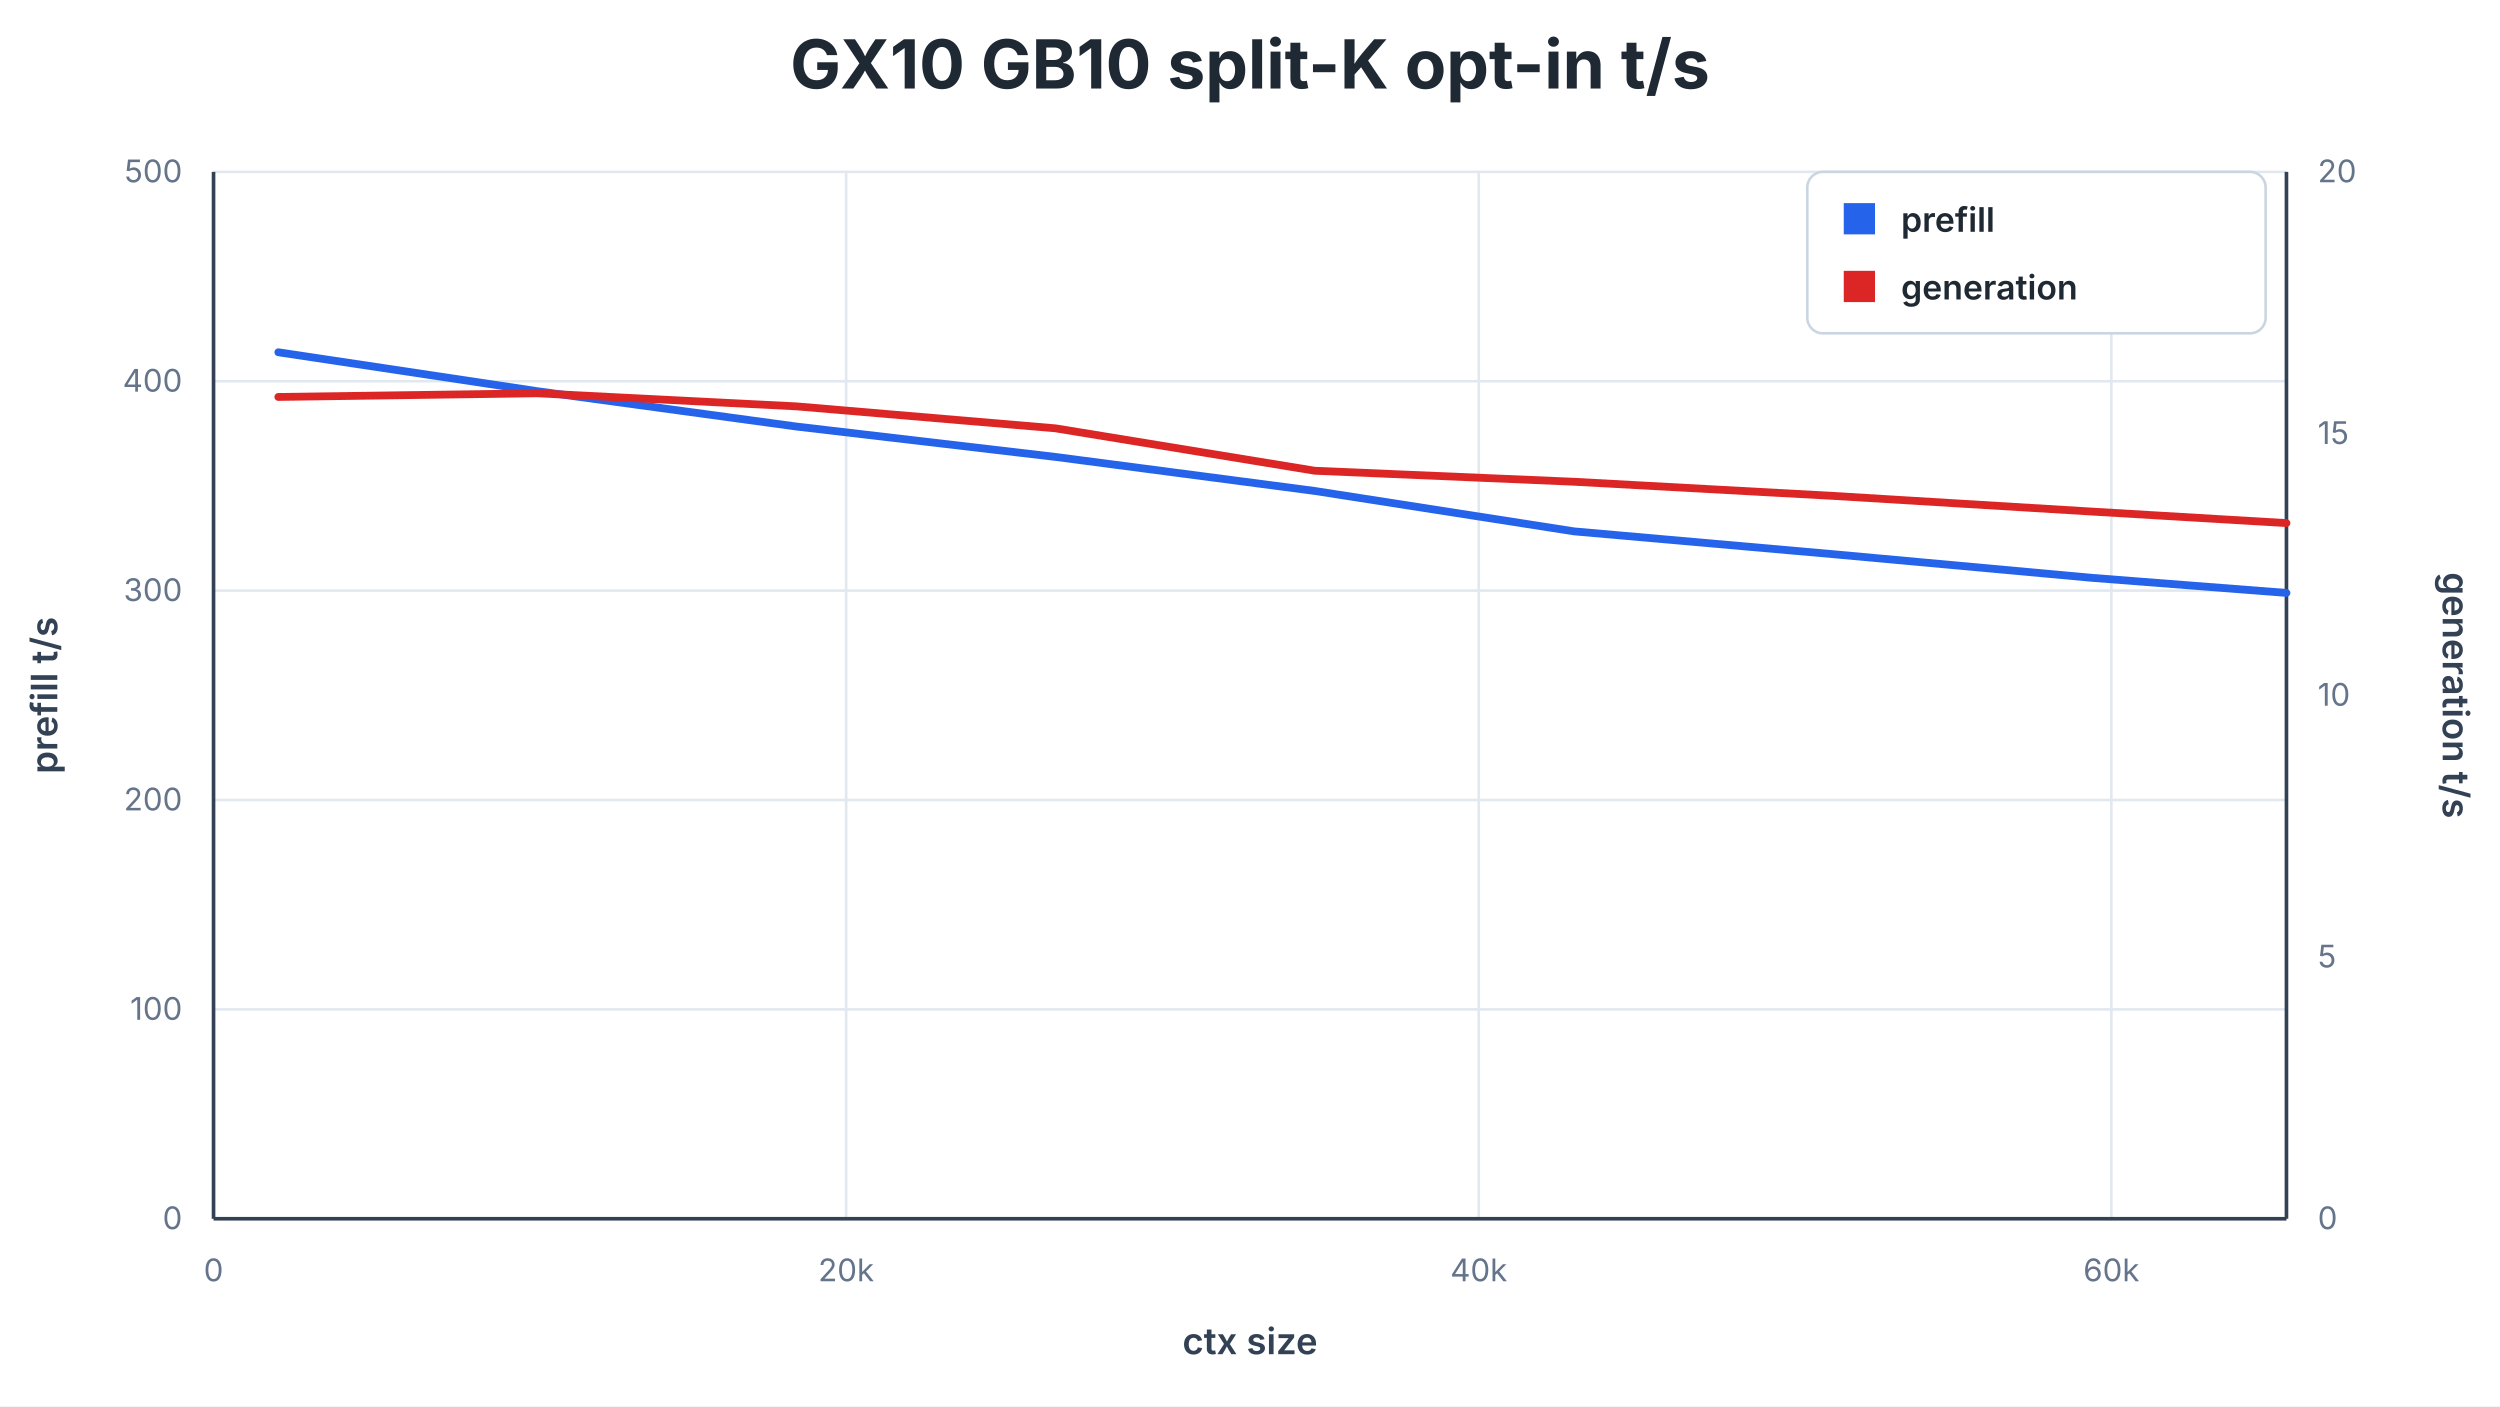
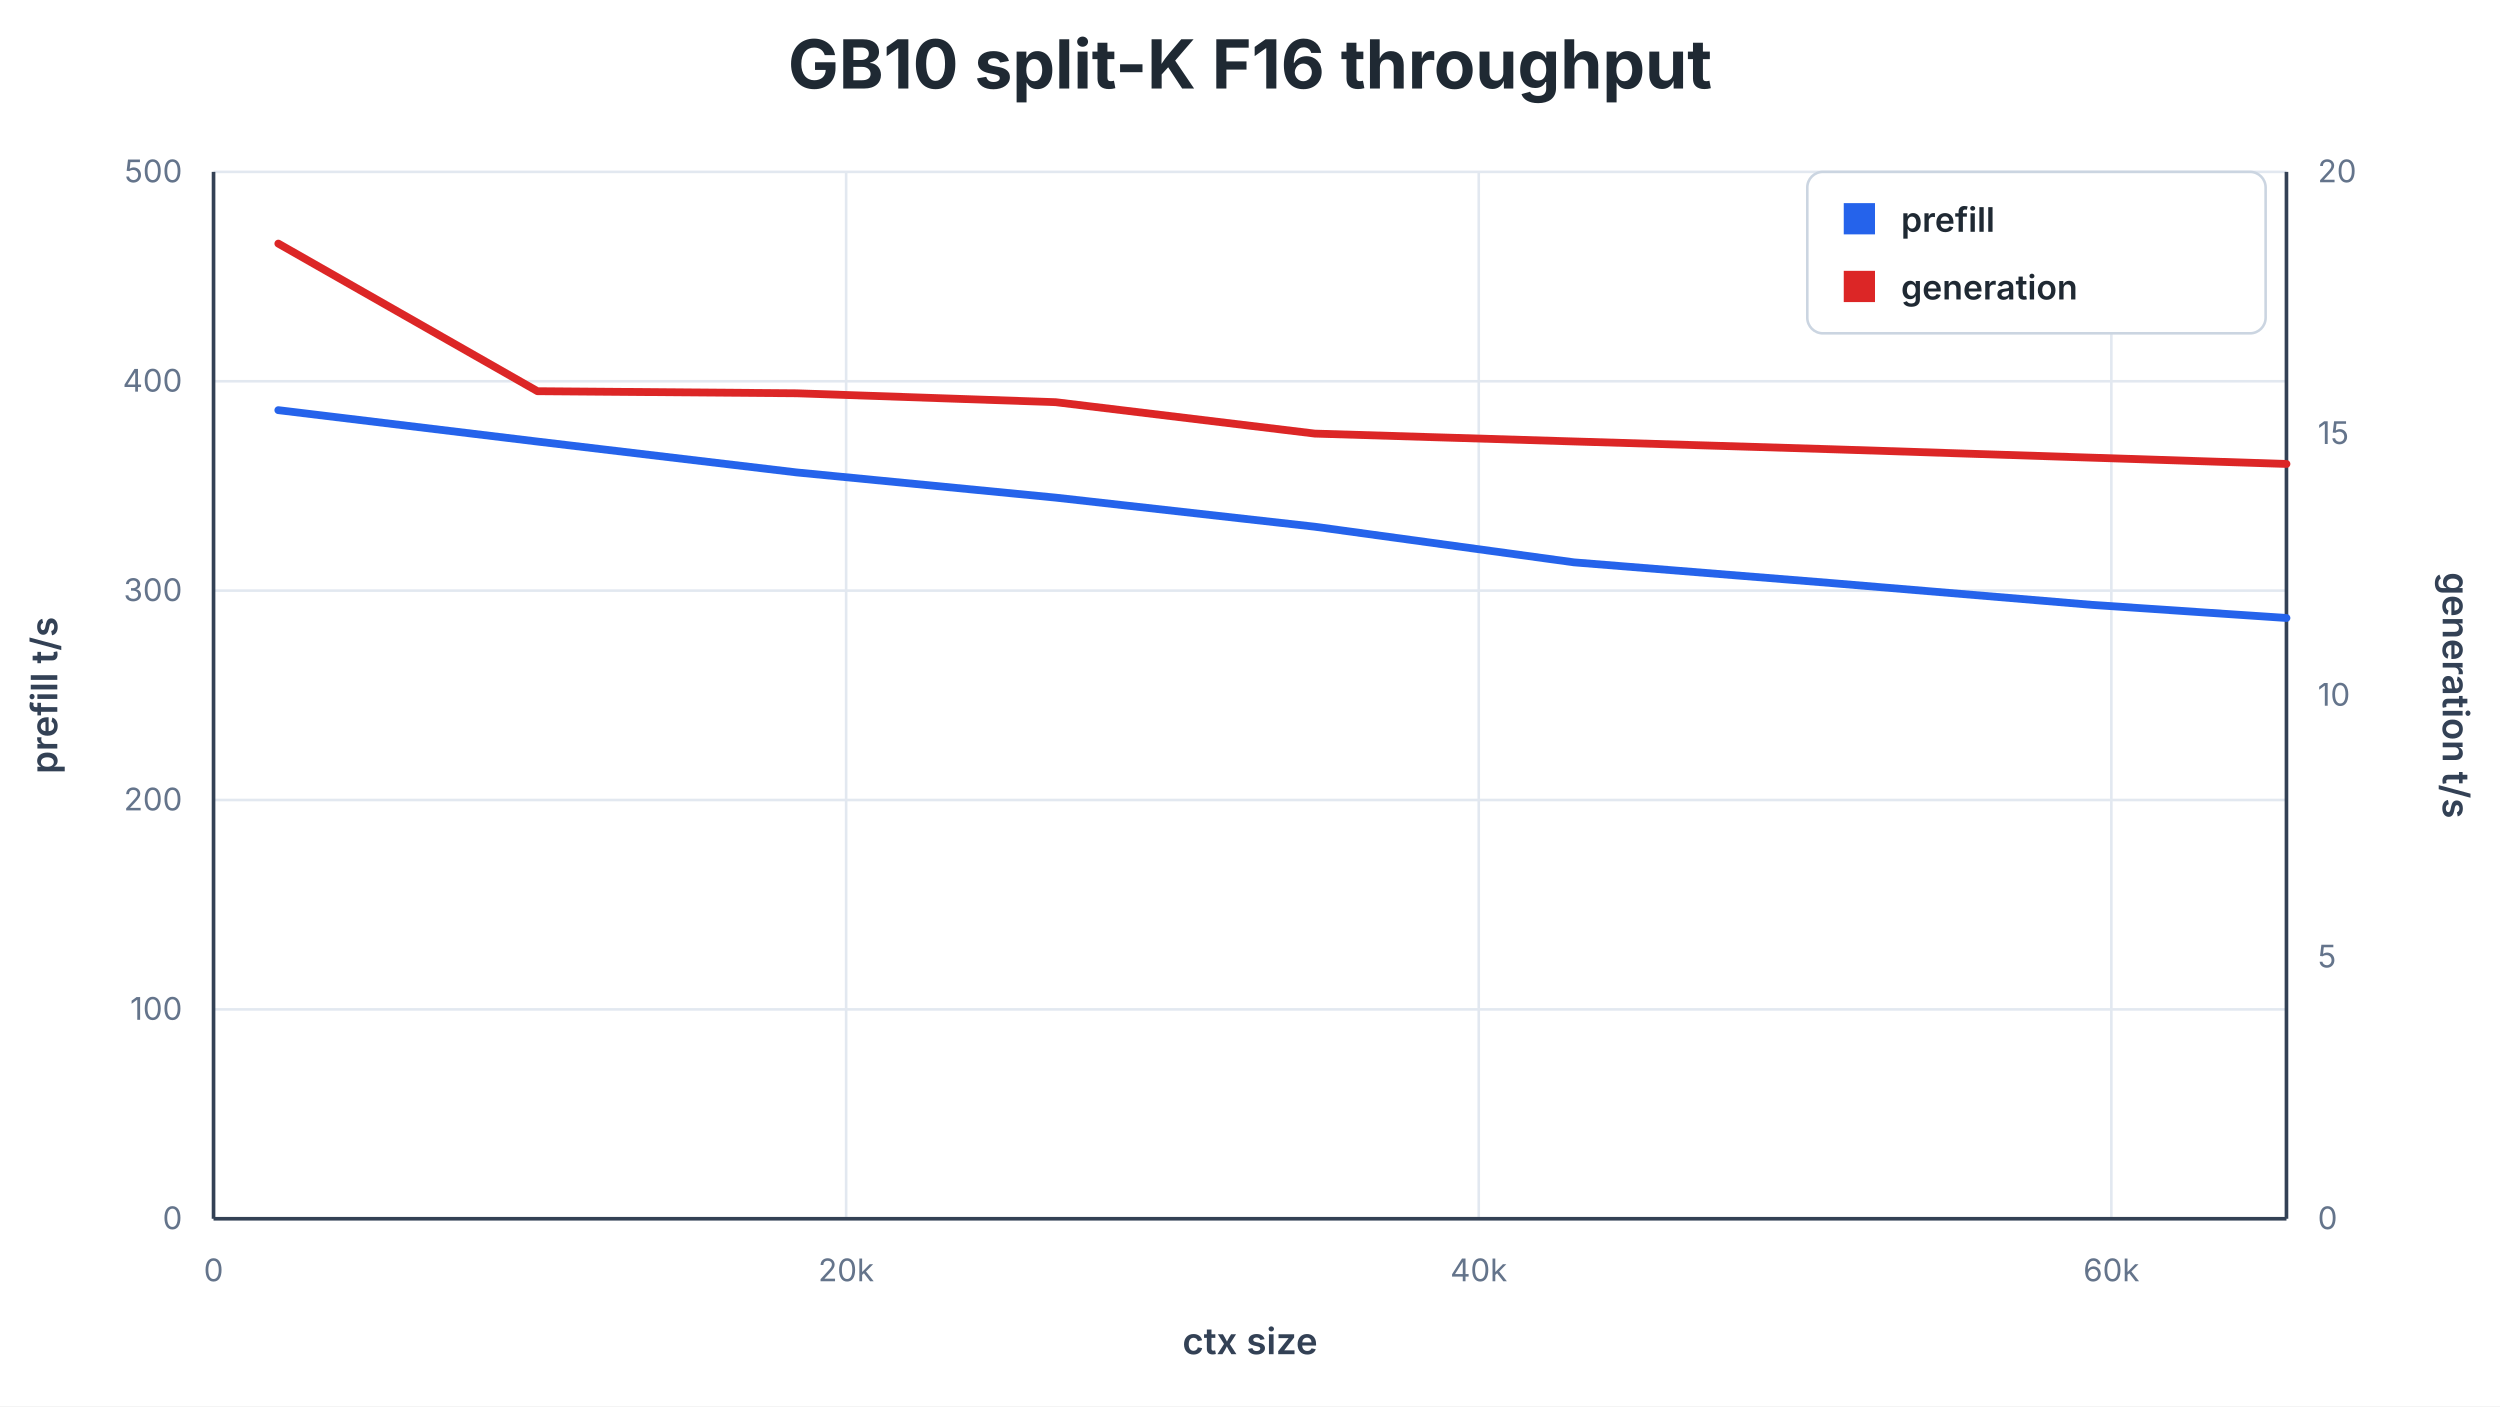
<svg xmlns="http://www.w3.org/2000/svg" width="960" height="540" viewBox="0 0 960 540">
  <style>
text { font-family: -apple-system, BlinkMacSystemFont, 'Segoe UI', sans-serif; }
.title { font-size: 26px; font-weight: 700; fill: #1f2933; }
.axis-label { font-size: 14px; font-weight: 600; fill: #334155; }
.tick { font-size: 12px; fill: #64748b; }
.legend { font-size: 13px; font-weight: 600; fill: #1f2933; }
</style>
  <rect width="960" height="540" fill="#ffffff" />
-   <text class="title" x="480.0" y="34" text-anchor="middle">GX10 GB10 split-K opt-in t/s</text>
+   <text class="title" x="480.0" y="34" text-anchor="middle">GB10 split-K F16 throughput</text>
  <line x1="82" y1="468.00" x2="878" y2="468.00" stroke="#e2e8f0" stroke-width="1" />
  <text class="tick" x="70" y="472.00" text-anchor="end">0</text>
  <line x1="82" y1="387.60" x2="878" y2="387.60" stroke="#e2e8f0" stroke-width="1" />
  <text class="tick" x="70" y="391.60" text-anchor="end">100</text>
  <line x1="82" y1="307.20" x2="878" y2="307.20" stroke="#e2e8f0" stroke-width="1" />
  <text class="tick" x="70" y="311.20" text-anchor="end">200</text>
  <line x1="82" y1="226.80" x2="878" y2="226.80" stroke="#e2e8f0" stroke-width="1" />
  <text class="tick" x="70" y="230.80" text-anchor="end">300</text>
  <line x1="82" y1="146.40" x2="878" y2="146.40" stroke="#e2e8f0" stroke-width="1" />
  <text class="tick" x="70" y="150.40" text-anchor="end">400</text>
  <line x1="82" y1="66.00" x2="878" y2="66.00" stroke="#e2e8f0" stroke-width="1" />
  <text class="tick" x="70" y="70.00" text-anchor="end">500</text>
  <text class="tick" x="890" y="472.00" text-anchor="start">0</text>
  <text class="tick" x="890" y="371.50" text-anchor="start">5</text>
  <text class="tick" x="890" y="271.00" text-anchor="start">10</text>
  <text class="tick" x="890" y="170.50" text-anchor="start">15</text>
  <text class="tick" x="890" y="70.00" text-anchor="start">20</text>
  <line x1="82.00" y1="66" x2="82.00" y2="468" stroke="#e2e8f0" stroke-width="1" />
  <text class="tick" x="82.00" y="492" text-anchor="middle">0</text>
  <line x1="324.92" y1="66" x2="324.92" y2="468" stroke="#e2e8f0" stroke-width="1" />
  <text class="tick" x="324.92" y="492" text-anchor="middle">20k</text>
  <line x1="567.84" y1="66" x2="567.84" y2="468" stroke="#e2e8f0" stroke-width="1" />
  <text class="tick" x="567.84" y="492" text-anchor="middle">40k</text>
  <line x1="810.76" y1="66" x2="810.76" y2="468" stroke="#e2e8f0" stroke-width="1" />
  <text class="tick" x="810.76" y="492" text-anchor="middle">60k</text>
  <line x1="82" y1="66" x2="82" y2="468" stroke="#334155" stroke-width="1.4" />
  <line x1="878" y1="66" x2="878" y2="468" stroke="#334155" stroke-width="1.4" />
  <line x1="82" y1="468" x2="878" y2="468" stroke="#334155" stroke-width="1.4" />
  <text class="axis-label" x="480.0" y="520" text-anchor="middle">ctx size</text>
  <text class="axis-label" x="22" y="267.0" text-anchor="middle" transform="rotate(-90 22 267.0)">prefill t/s</text>
  <text class="axis-label" x="938" y="267.0" text-anchor="middle" transform="rotate(90 938 267.0)">generation t/s</text>
-   <polyline fill="none" stroke="#2563eb" stroke-width="3" stroke-linecap="round" stroke-linejoin="round" points="106.88,135.27 206.38,150.23 305.88,163.80 405.38,175.47 504.88,188.53 604.38,204.04 703.88,212.81 803.38,221.90 878.00,227.68" />
-   <polyline fill="none" stroke="#dc2626" stroke-width="3" stroke-linecap="round" stroke-linejoin="round" points="106.88,152.43 206.38,151.02 305.88,156.05 405.38,164.49 504.88,180.77 604.38,184.99 703.88,190.42 803.38,196.45 878.00,200.87" />
+   <polyline fill="none" stroke="#2563eb" stroke-width="3" stroke-linecap="round" stroke-linejoin="round" points="106.88,157.50 206.38,169.56 305.88,181.41 405.38,191.09 504.88,202.26 604.38,215.94 703.88,223.95 803.38,232.28 878.00,237.31" />
+   <polyline fill="none" stroke="#dc2626" stroke-width="3" stroke-linecap="round" stroke-linejoin="round" points="106.88,93.54 206.38,150.22 305.88,151.02 405.38,154.44 504.88,166.50 604.38,169.52 703.88,172.53 803.38,175.75 878.00,178.16" />
  <rect x="694" y="66" width="176" height="62" rx="6" fill="#ffffff" stroke="#cbd5e1" />
  <rect x="708" y="78" width="12" height="12" fill="#2563eb" />
  <text class="legend" x="730" y="89">prefill</text>
  <rect x="708" y="104" width="12" height="12" fill="#dc2626" />
  <text class="legend" x="730" y="115">generation</text>
</svg>
